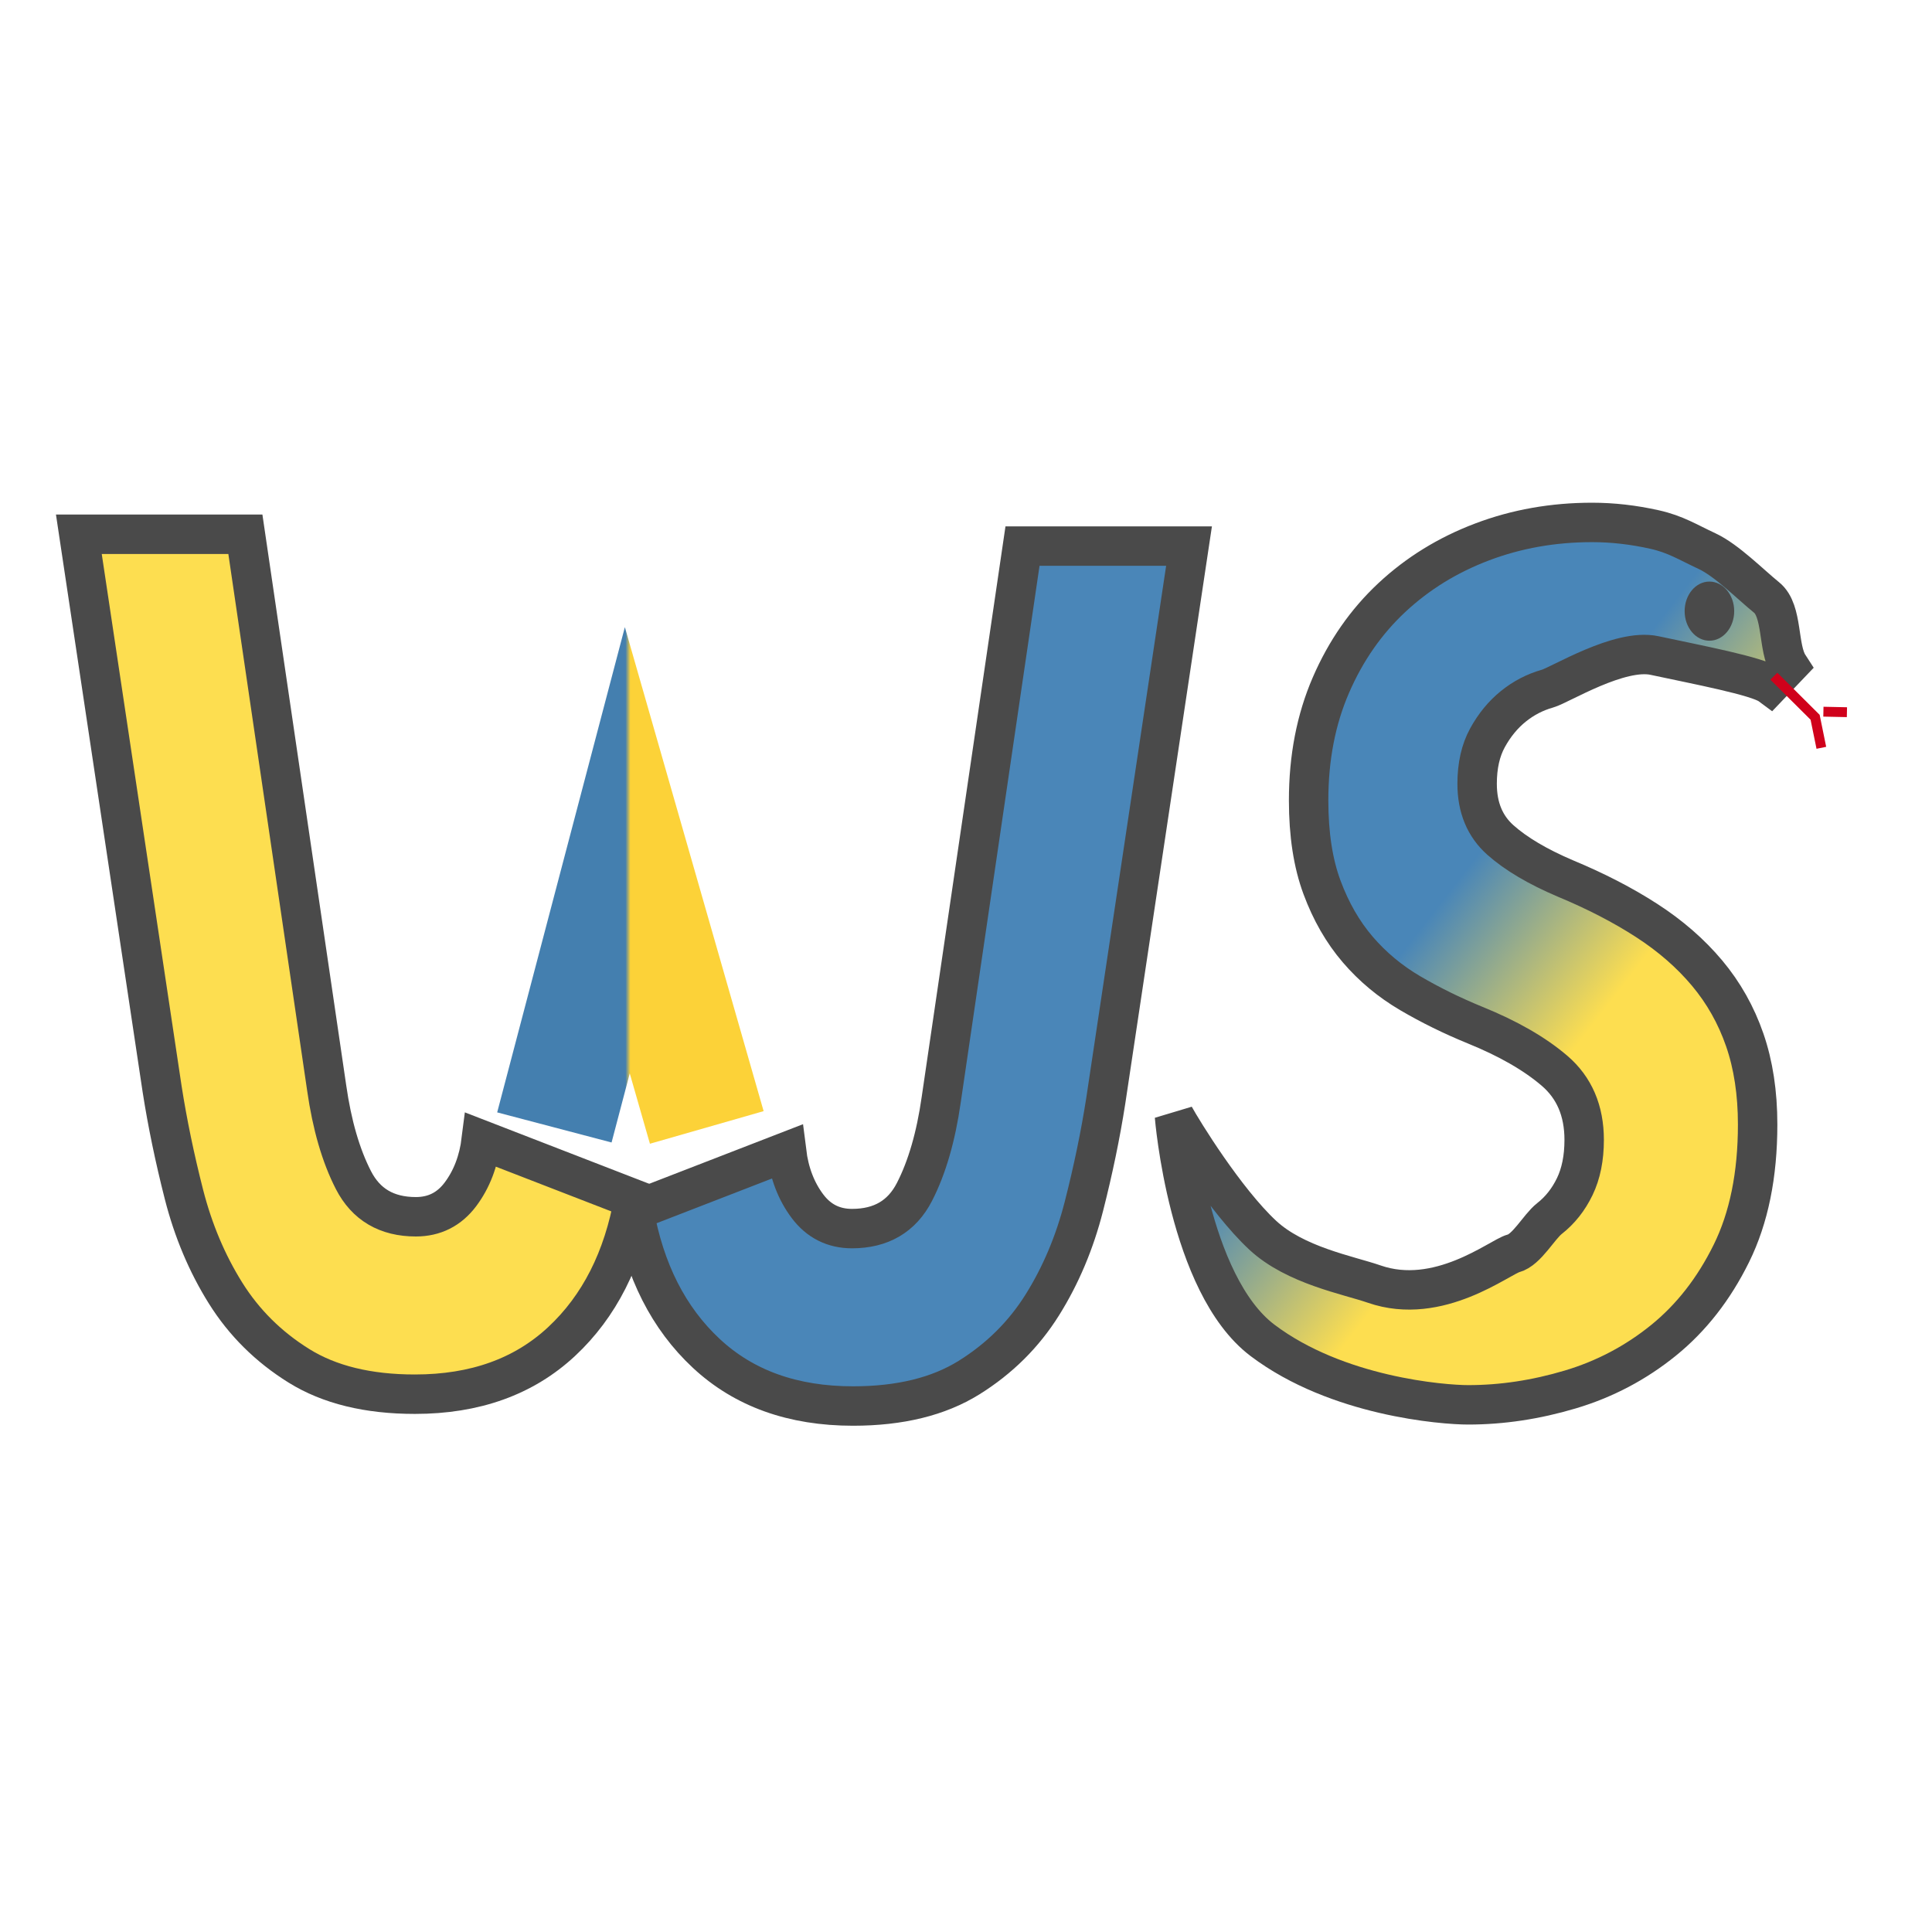
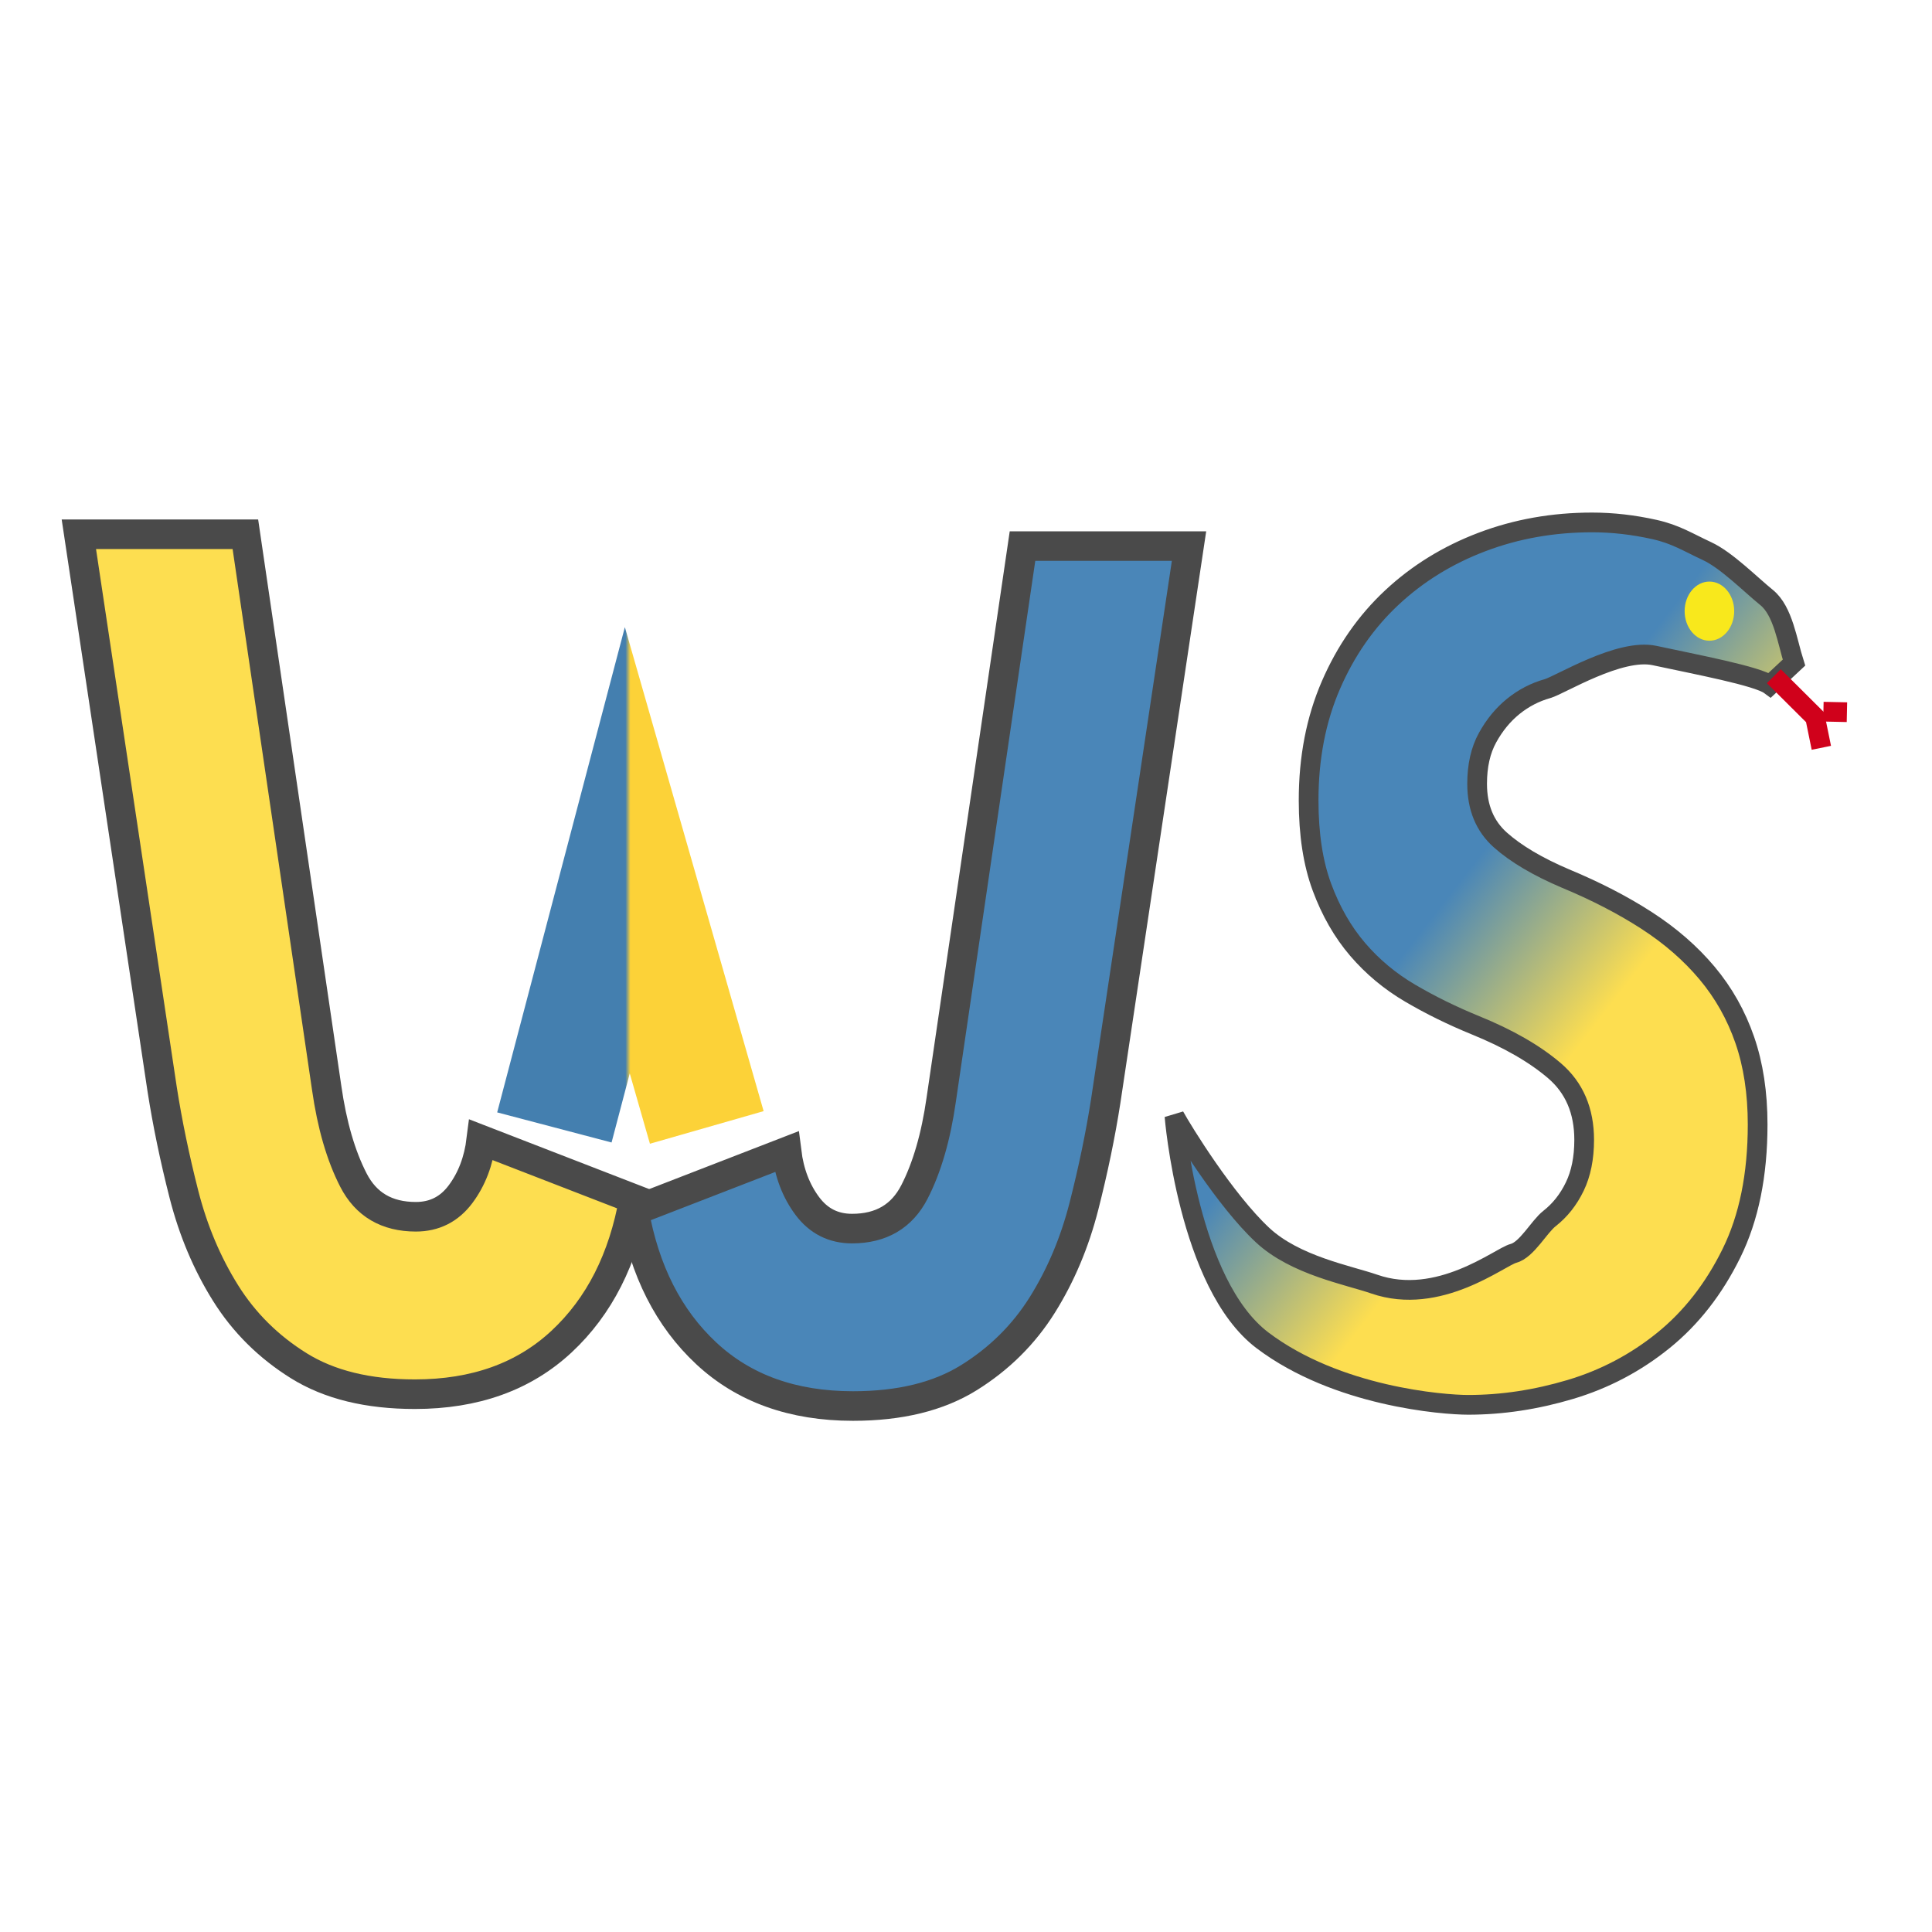
<svg xmlns="http://www.w3.org/2000/svg" width="196px" height="196px" viewBox="0 0 196 196" version="1.1">
  <defs>
    <linearGradient x1="50%" y1="37.159%" x2="67.847%" y2="57.065%" id="linearGradient-1">
      <stop stop-color="#4986B8" offset="0%" />
      <stop stop-color="#FDDE50" offset="100%" />
    </linearGradient>
    <linearGradient x1="49.886%" y1="27.882%" x2="46.64%" y2="27.882%" id="linearGradient-2">
      <stop stop-color="#FCD238" offset="0%" />
      <stop stop-color="#447FAF" offset="100%" />
    </linearGradient>
  </defs>
  <g id="Page-1" stroke="none" stroke-width="1" fill="none" fill-rule="evenodd">
    <g id="WSLink">
-       <path d="M179.555,69.5 C178.311,68.581 172.111,67.421 167.853,66.503 C164.3,65.737 158.266,69.5 156.993,69.86 C155.719,70.22 154.562,70.82 153.523,71.66 C152.484,72.5 151.613,73.56 150.909,74.84 C150.205,76.12 149.853,77.68 149.853,79.52 C149.853,81.92 150.641,83.82 152.216,85.22 C153.792,86.62 155.987,87.92 158.803,89.12 C161.886,90.4 164.635,91.82 167.048,93.38 C169.462,94.94 171.507,96.72 173.183,98.72 C174.859,100.72 176.132,102.98 177.004,105.5 C177.875,108.02 178.311,110.88 178.311,114.08 C178.311,119.2 177.423,123.56 175.646,127.16 C173.87,130.76 171.574,133.7 168.758,135.98 C165.942,138.26 162.792,139.92 159.305,140.96 C155.819,142 152.367,142.52 148.948,142.52 C146.4,142.52 135.644,141.689 128.083,135.98 C120.523,130.271 119.151,113.239 119.151,113.239 C119.993,114.769 124.29,121.755 128.083,125.295 C131.394,128.385 136.785,129.358 139.418,130.271 C145.964,132.544 152.149,127.52 153.523,127.16 C154.898,126.8 156.121,124.46 157.194,123.62 C158.266,122.78 159.121,121.7 159.758,120.38 C160.395,119.06 160.713,117.48 160.713,115.64 C160.713,112.68 159.708,110.34 157.697,108.62 C155.685,106.9 153.004,105.36 149.652,104 C147.305,103.04 145.11,101.96 143.065,100.76 C141.021,99.56 139.244,98.08 137.736,96.32 C136.227,94.56 135.021,92.46 134.116,90.02 C133.21,87.58 132.758,84.64 132.758,81.2 C132.758,76.88 133.512,72.98 135.021,69.5 C136.529,66.02 138.59,63.06 141.205,60.62 C143.819,58.18 146.87,56.3 150.356,54.98 C153.842,53.66 157.562,53 161.518,53 C163.596,53 165.708,53.24 167.853,53.72 C169.998,54.2 171.205,54.994 173.183,55.914 C175.16,56.834 177.548,59.26 179.224,60.62 C180.9,61.98 180.322,65.743 181.462,67.503 L179.555,69.5 Z" id="Path" stroke="#4A4A4A" stroke-width="4" fill="url(#linearGradient-1)" />
-       <ellipse id="Oval" fill="#4A4A4A" cx="173.419" cy="62" rx="2.514" ry="3" />
-       <polyline id="Path-4" stroke="#D0011B" points="179.955 68.6 184.142 72.767 184.774 75.864" />
-       <path d="M187.37,72.251 L184.983,72.2" id="Path-5" stroke="#D0011B" />
-       <path d="M55.866,110.48 C55.33,113.92 54.592,117.48 53.654,121.16 C52.715,124.84 51.307,128.18 49.43,131.18 C47.553,134.18 45.073,136.64 41.989,138.56 C38.905,140.48 34.983,141.44 30.223,141.44 C24.123,141.44 19.162,139.66 15.341,136.1 C11.52,132.54 9.073,127.72 8,121.64 L23.486,115.64 C23.754,117.8 24.458,119.64 25.598,121.16 C26.737,122.68 28.246,123.44 30.123,123.44 C33.073,123.44 35.184,122.2 36.458,119.72 C37.732,117.24 38.637,114.12 39.173,110.36 L47.419,54.2 L64.313,54.2 L55.866,110.48 Z" id="J" stroke="#4A4A4A" stroke-width="4" fill="#FDDE50" transform="translate(36.15642, 97.82) scale(-1, 1) translate(-36.15642, -97.82) " />
-       <path d="M112.179,111.68 C111.642,115.12 110.905,118.68 109.966,122.36 C109.028,126.04 107.62,129.38 105.743,132.38 C103.866,135.38 101.385,137.84 98.302,139.76 C95.218,141.68 91.296,142.64 86.536,142.64 C80.436,142.64 75.475,140.86 71.654,137.3 C67.832,133.74 65.385,128.92 64.313,122.84 L79.799,116.84 C80.067,119 80.771,120.84 81.911,122.36 C83.05,123.88 84.559,124.64 86.436,124.64 C89.385,124.64 91.497,123.4 92.771,120.92 C94.045,118.44 94.95,115.32 95.486,111.56 L103.732,55.4 L120.626,55.4 L112.179,111.68 Z" id="J" stroke="#4A4A4A" stroke-width="4" fill="#4A86B8" />
+       <path d="M179.555,69.5 C178.311,68.581 172.111,67.421 167.853,66.503 C164.3,65.737 158.266,69.5 156.993,69.86 C155.719,70.22 154.562,70.82 153.523,71.66 C152.484,72.5 151.613,73.56 150.909,74.84 C150.205,76.12 149.853,77.68 149.853,79.52 C149.853,81.92 150.641,83.82 152.216,85.22 C153.792,86.62 155.987,87.92 158.803,89.12 C161.886,90.4 164.635,91.82 167.048,93.38 C169.462,94.94 171.507,96.72 173.183,98.72 C174.859,100.72 176.132,102.98 177.004,105.5 C177.875,108.02 178.311,110.88 178.311,114.08 C178.311,119.2 177.423,123.56 175.646,127.16 C173.87,130.76 171.574,133.7 168.758,135.98 C165.942,138.26 162.792,139.92 159.305,140.96 C155.819,142 152.367,142.52 148.948,142.52 C146.4,142.52 135.644,141.689 128.083,135.98 C120.523,130.271 119.151,113.239 119.151,113.239 C119.993,114.769 124.29,121.755 128.083,125.295 C131.394,128.385 136.785,129.358 139.418,130.271 C145.964,132.544 152.149,127.52 153.523,127.16 C154.898,126.8 156.121,124.46 157.194,123.62 C158.266,122.78 159.121,121.7 159.758,120.38 C160.395,119.06 160.713,117.48 160.713,115.64 C160.713,112.68 159.708,110.34 157.697,108.62 C155.685,106.9 153.004,105.36 149.652,104 C147.305,103.04 145.11,101.96 143.065,100.76 C141.021,99.56 139.244,98.08 137.736,96.32 C136.227,94.56 135.021,92.46 134.116,90.02 C133.21,87.58 132.758,84.64 132.758,81.2 C132.758,76.88 133.512,72.98 135.021,69.5 C136.529,66.02 138.59,63.06 141.205,60.62 C143.819,58.18 146.87,56.3 150.356,54.98 C153.842,53.66 157.562,53 161.518,53 C163.596,53 165.708,53.24 167.853,53.72 C169.998,54.2 171.205,54.994 173.183,55.914 C175.16,56.834 177.548,59.26 179.224,60.62 C180.9,61.98 181.316,65.08 181.997,67.221 L179.555,69.5 Z" id="Path" stroke="#4A4A4A" stroke-width="2" fill="url(#linearGradient-1)" />
+       <ellipse id="Oval" fill="#F8E81C" cx="173.419" cy="62" rx="2.514" ry="3" />
+       <polyline id="Path-4" stroke="#D0011B" stroke-width="2" points="179.955 68.6 184.142 72.767 184.774 75.864" />
+       <path d="M187.37,72.251 L184.983,72.2" id="Path-5" stroke="#D0011B" stroke-width="2" />
+       <path d="M55.866,110.48 C55.33,113.92 54.592,117.48 53.654,121.16 C52.715,124.84 51.307,128.18 49.43,131.18 C47.553,134.18 45.073,136.64 41.989,138.56 C38.905,140.48 34.983,141.44 30.223,141.44 C24.123,141.44 19.162,139.66 15.341,136.1 C11.52,132.54 9.073,127.72 8,121.64 L23.486,115.64 C23.754,117.8 24.458,119.64 25.598,121.16 C26.737,122.68 28.246,123.44 30.123,123.44 C33.073,123.44 35.184,122.2 36.458,119.72 C37.732,117.24 38.637,114.12 39.173,110.36 L47.419,54.2 L64.313,54.2 L55.866,110.48 Z" id="J" stroke="#4A4A4A" stroke-width="3" fill="#FDDE50" transform="translate(36.15642, 97.82) scale(-1, 1) translate(-36.15642, -97.82) " />
+       <path d="M112.179,111.68 C111.642,115.12 110.905,118.68 109.966,122.36 C109.028,126.04 107.62,129.38 105.743,132.38 C103.866,135.38 101.385,137.84 98.302,139.76 C95.218,141.68 91.296,142.64 86.536,142.64 C80.436,142.64 75.475,140.86 71.654,137.3 C67.832,133.74 65.385,128.92 64.313,122.84 L79.799,116.84 C80.067,119 80.771,120.84 81.911,122.36 C83.05,123.88 84.559,124.64 86.436,124.64 C89.385,124.64 91.497,123.4 92.771,120.92 C94.045,118.44 94.95,115.32 95.486,111.56 L103.732,55.4 L120.626,55.4 L112.179,111.68 Z" id="J" stroke="#4A4A4A" stroke-width="3" fill="#4A86B8" />
      <polyline id="Path-6" stroke="url(#linearGradient-2)" stroke-width="12" points="56.241 114.378 63.64 86.259 71.702 114.378" />
    </g>
  </g>
</svg>
